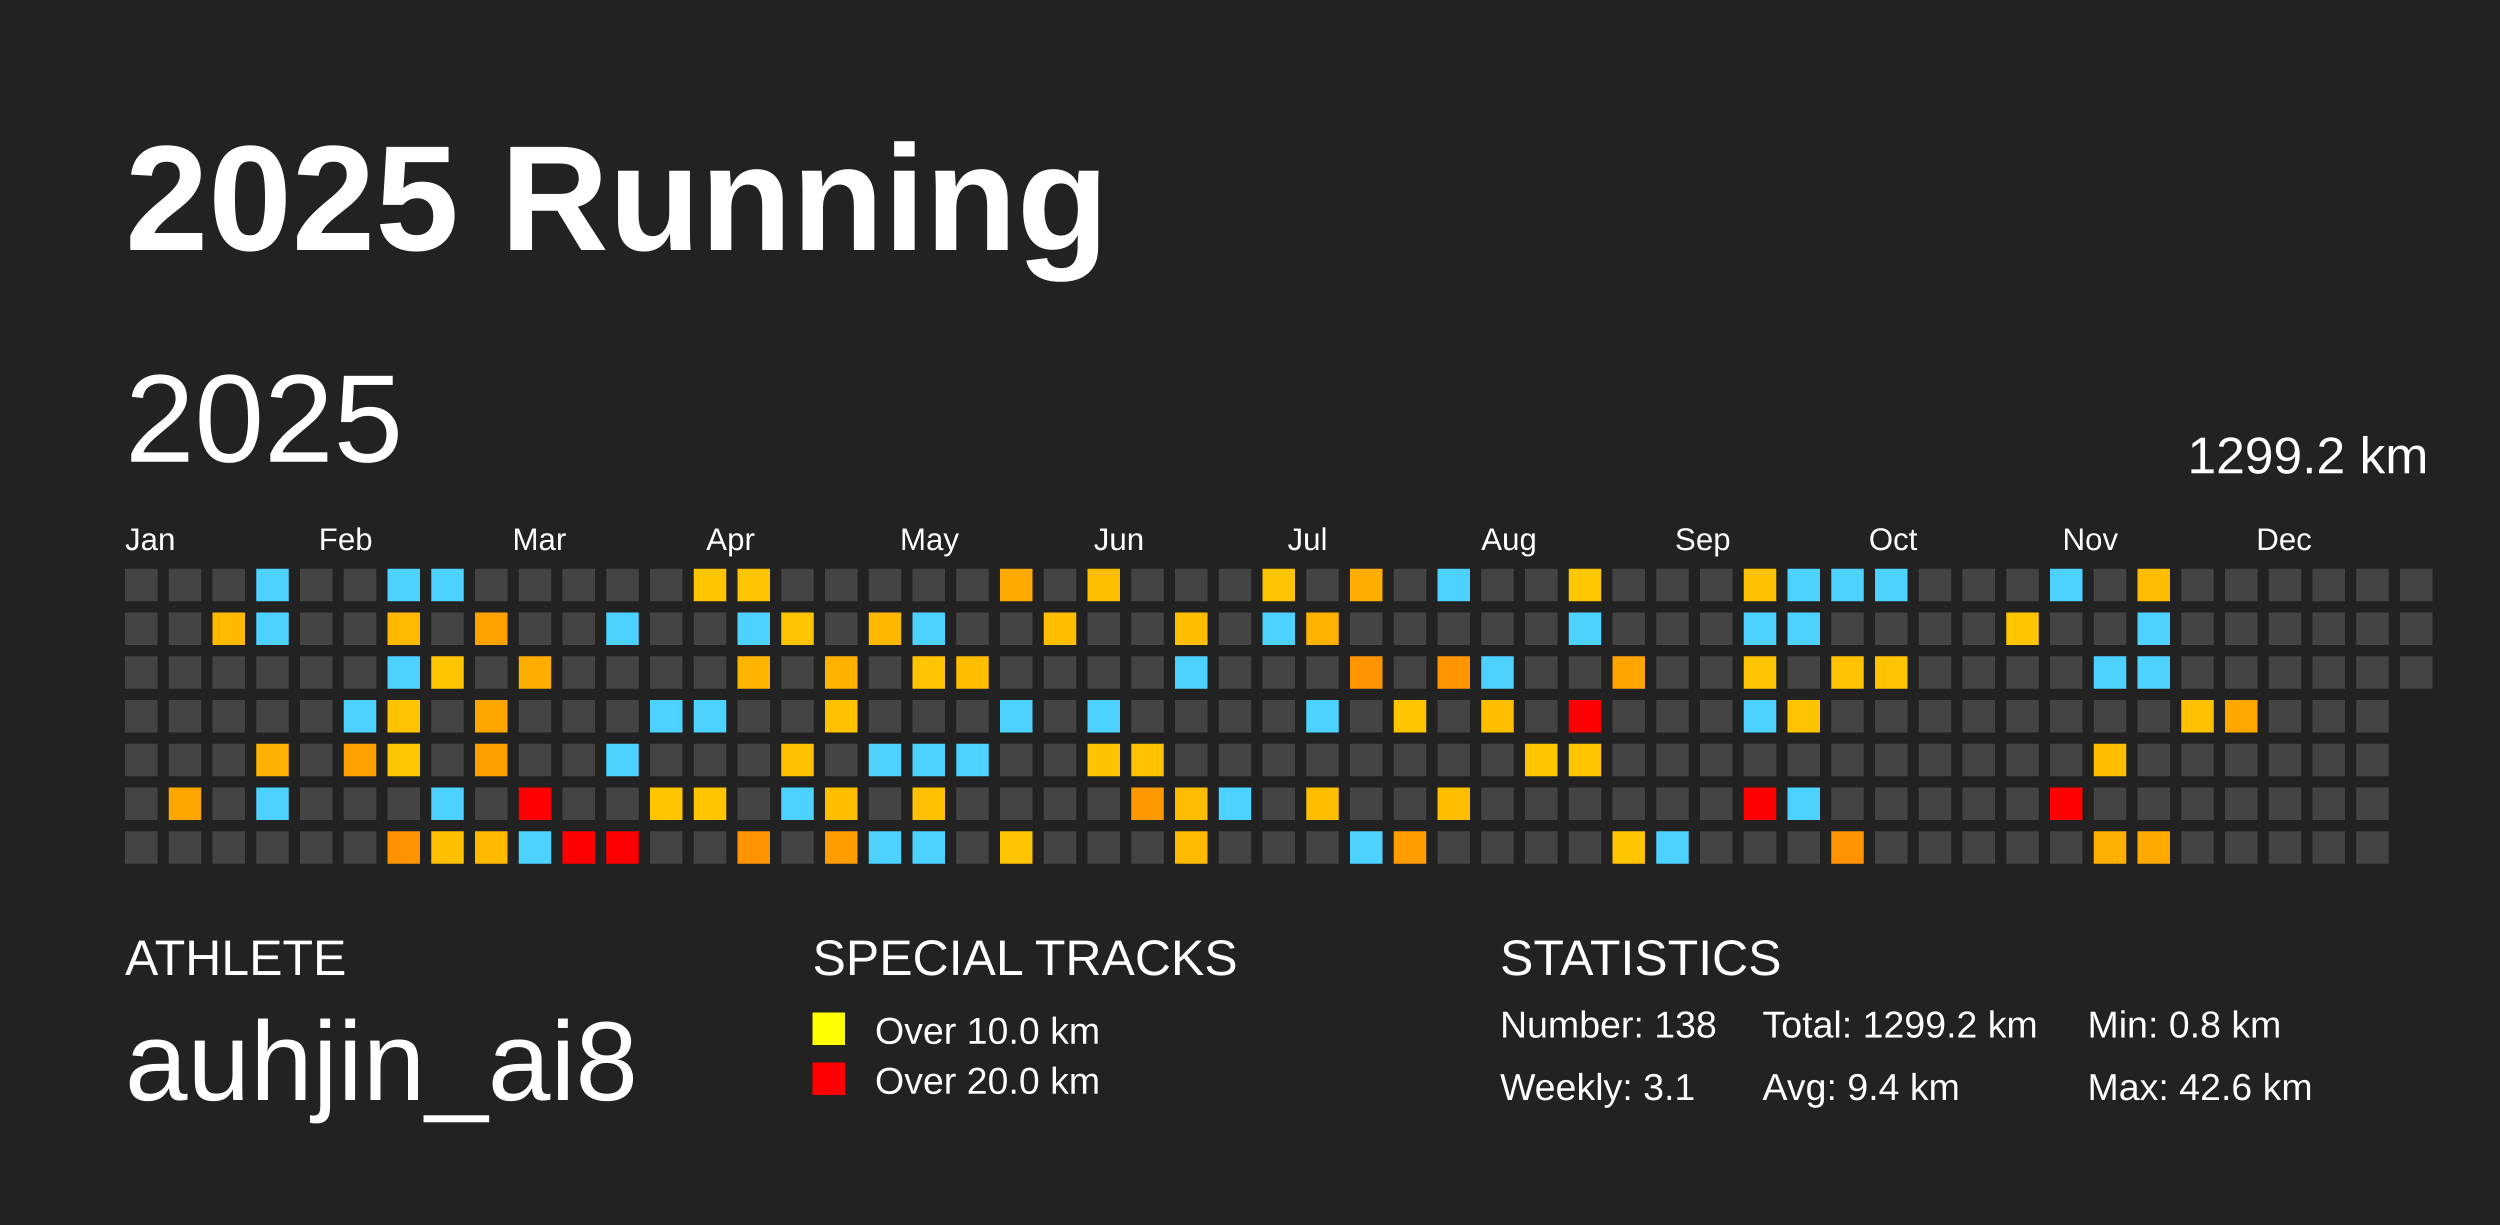
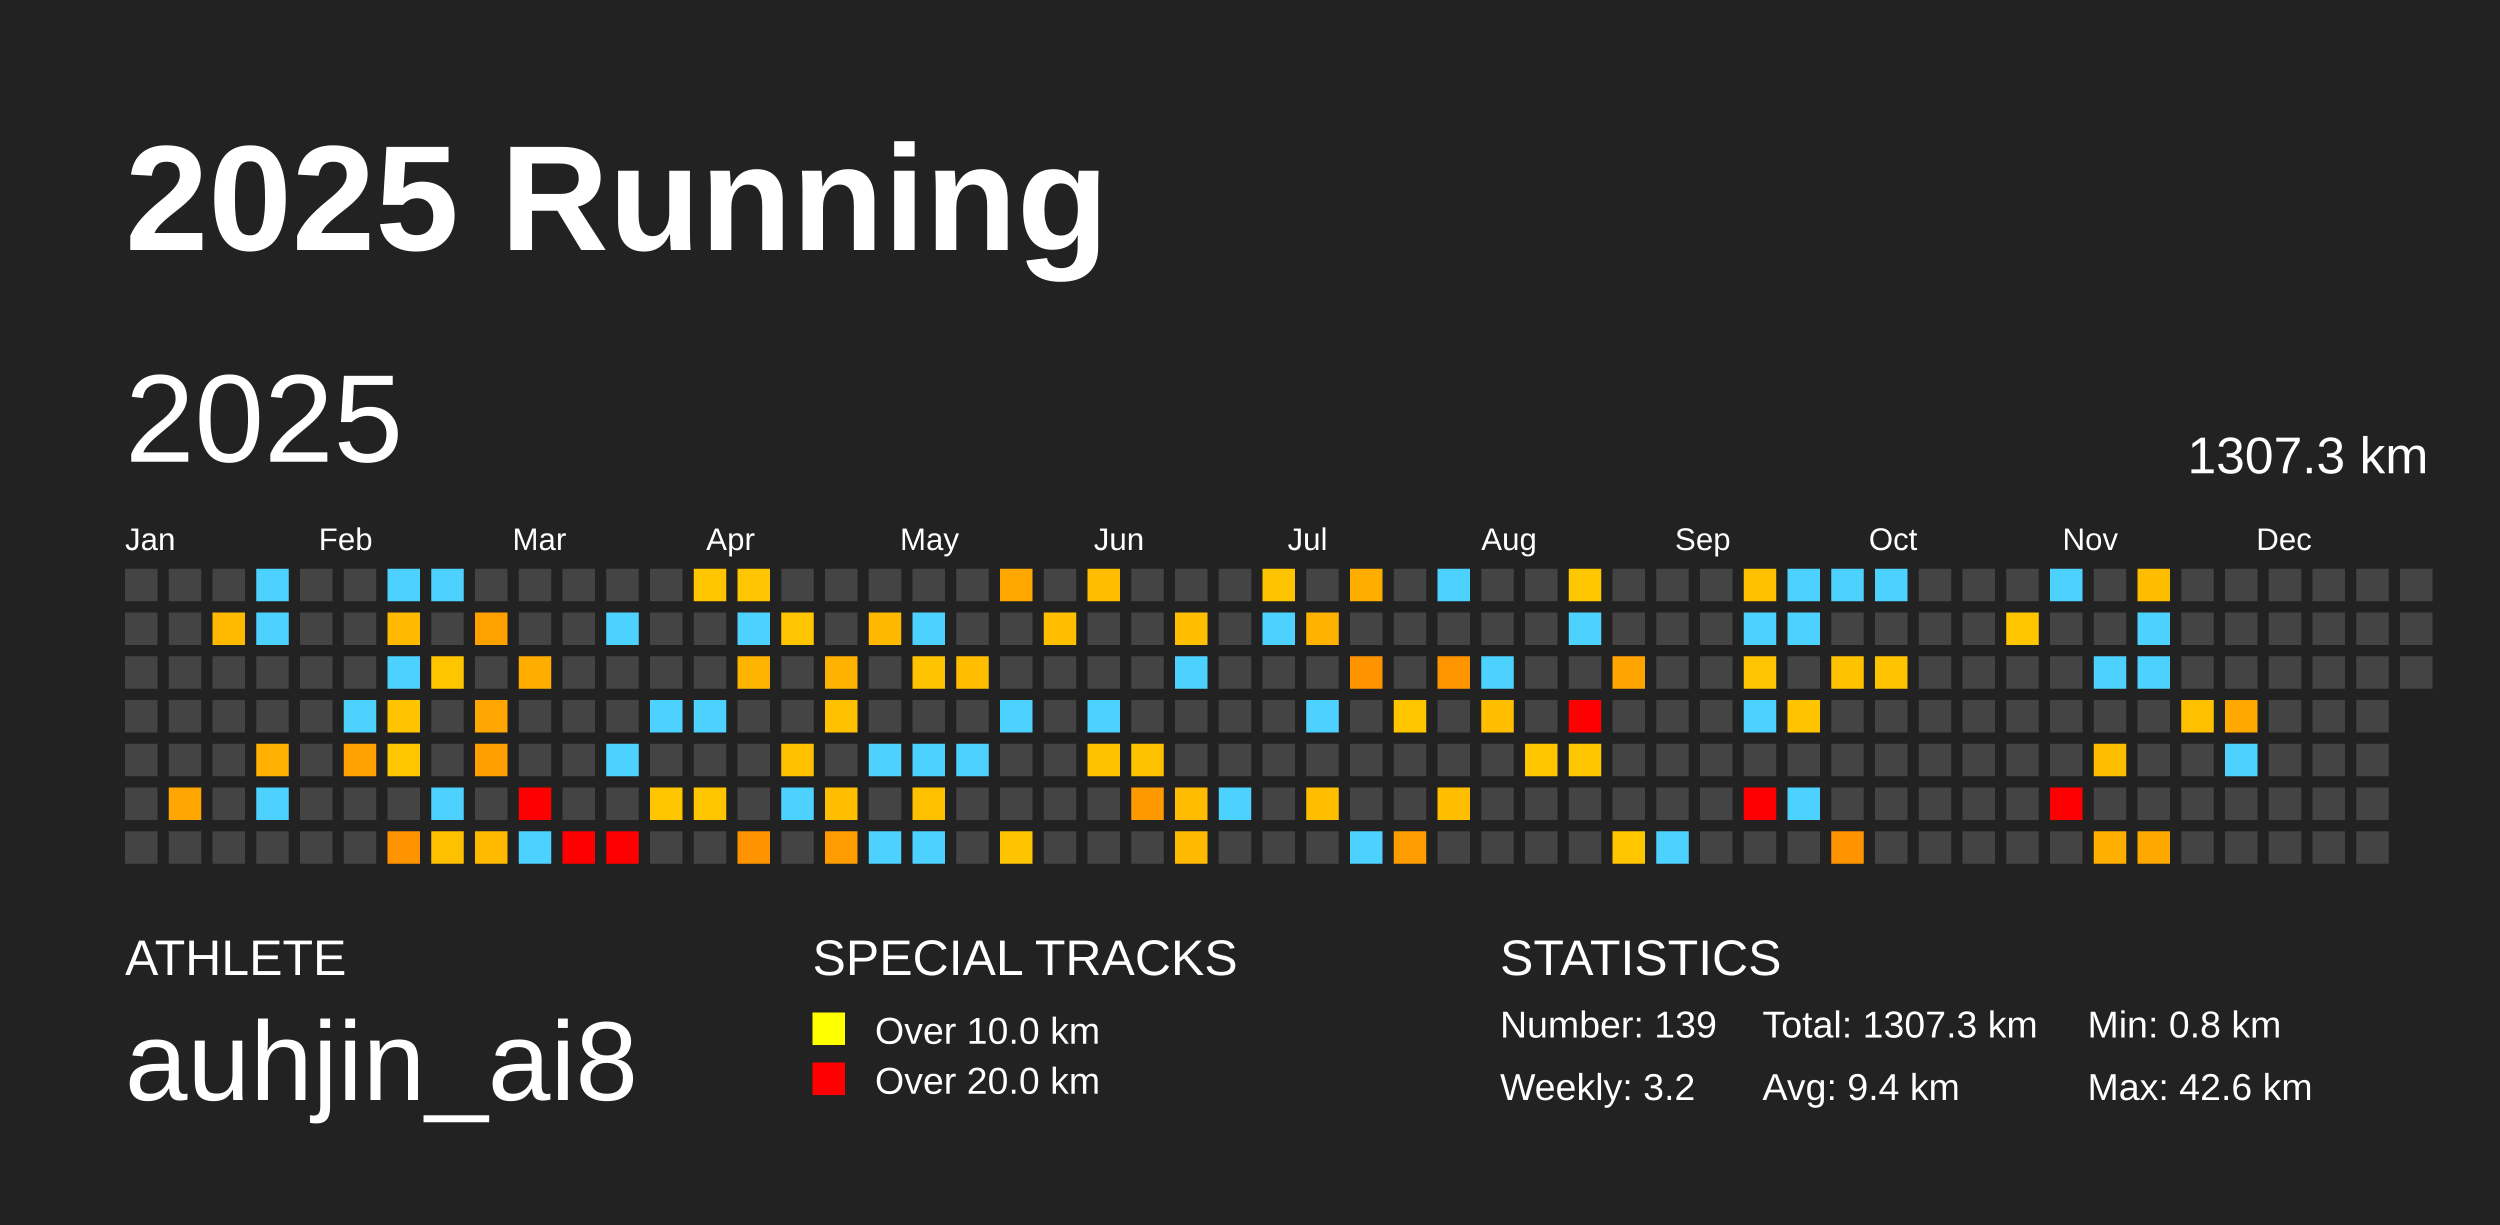
<svg xmlns="http://www.w3.org/2000/svg" baseProfile="full" height="98mm" version="1.1" viewBox="0,0,200,98" width="200mm">
  <defs />
  <rect fill="#222222" height="98" width="200" x="0" y="0" />
  <text fill="#FFFFFF" style="font-size:12px; font-family:Arial; font-weight:bold;" x="10" y="20">2025 Running</text>
  <text fill="#FFFFFF" style="font-size:4px; font-family:Arial" x="10" y="78">ATHLETE</text>
  <text fill="#FFFFFF" style="font-size:9px; font-family:Arial" x="10" y="88">auhjin_ai8</text>
  <text fill="#FFFFFF" style="font-size:4px; font-family:Arial" x="65" y="78">SPECIAL TRACKS</text>
  <rect fill="yellow" height="2.6" width="2.6" x="65" y="81" />
  <text fill="#FFFFFF" style="font-size:3px; font-family:Arial" x="70" y="83.5">Over 10.0 km</text>
  <rect fill="red" height="2.6" width="2.6" x="65" y="85" />
  <text fill="#FFFFFF" style="font-size:3px; font-family:Arial" x="70" y="87.5">Over 20.0 km</text>
  <text fill="#FFFFFF" style="font-size:4px; font-family:Arial" x="120" y="78">STATISTICS</text>
-   <text fill="#FFFFFF" style="font-size:3px; font-family:Arial" x="120" y="83">Number: 138</text>
-   <text fill="#FFFFFF" style="font-size:3px; font-family:Arial" x="120" y="88">Weekly: 3.1</text>
-   <text fill="#FFFFFF" style="font-size:3px; font-family:Arial" x="141" y="83">Total: 1299.2 km</text>
+   <text fill="#FFFFFF" style="font-size:3px; font-family:Arial" x="120" y="83">Number: 139</text>
+   <text fill="#FFFFFF" style="font-size:3px; font-family:Arial" x="120" y="88">Weekly: 3.2</text>
+   <text fill="#FFFFFF" style="font-size:3px; font-family:Arial" x="141" y="83">Total: 1307.3 km</text>
  <text fill="#FFFFFF" style="font-size:3px; font-family:Arial" x="141" y="88">Avg: 9.4 km</text>
  <text fill="#FFFFFF" style="font-size:3px; font-family:Arial" x="167" y="83">Min: 0.8 km</text>
  <text fill="#FFFFFF" style="font-size:3px; font-family:Arial" x="167" y="88">Max: 42.6 km</text>
  <text dominant-baseline="hanging" fill="#FFFFFF" style="font-size:10.0px; font-family:Arial;" x="10" y="30">2025</text>
-   <text dominant-baseline="hanging" fill="#FFFFFF" style="font-size:4.125px; font-family:Arial;" x="175" y="35">1299.2 km</text>
+   <text dominant-baseline="hanging" fill="#FFFFFF" style="font-size:4.125px; font-family:Arial;" x="175" y="35">1307.3 km</text>
  <text fill="#FFFFFF" style="font-size:2.5px; font-family:Arial" x="10.0" y="44">Jan</text>
  <text fill="#FFFFFF" style="font-size:2.5px; font-family:Arial" x="25.5" y="44">Feb</text>
  <text fill="#FFFFFF" style="font-size:2.5px; font-family:Arial" x="41.0" y="44">Mar</text>
  <text fill="#FFFFFF" style="font-size:2.5px; font-family:Arial" x="56.5" y="44">Apr</text>
  <text fill="#FFFFFF" style="font-size:2.5px; font-family:Arial" x="72.0" y="44">May</text>
  <text fill="#FFFFFF" style="font-size:2.5px; font-family:Arial" x="87.5" y="44">Jun</text>
  <text fill="#FFFFFF" style="font-size:2.5px; font-family:Arial" x="103.0" y="44">Jul</text>
  <text fill="#FFFFFF" style="font-size:2.5px; font-family:Arial" x="118.5" y="44">Aug</text>
  <text fill="#FFFFFF" style="font-size:2.5px; font-family:Arial" x="134.0" y="44">Sep</text>
  <text fill="#FFFFFF" style="font-size:2.5px; font-family:Arial" x="149.5" y="44">Oct</text>
  <text fill="#FFFFFF" style="font-size:2.5px; font-family:Arial" x="165.0" y="44">Nov</text>
  <text fill="#FFFFFF" style="font-size:2.5px; font-family:Arial" x="180.5" y="44">Dec</text>
  <rect fill="#444444" height="2.6" width="2.6" x="10.0" y="45.5" />
  <rect fill="#444444" height="2.6" width="2.6" x="10.0" y="49.0" />
  <rect fill="#444444" height="2.6" width="2.6" x="10.0" y="52.5" />
  <rect fill="#444444" height="2.6" width="2.6" x="10.0" y="56.0" />
  <rect fill="#444444" height="2.6" width="2.6" x="10.0" y="59.5" />
  <rect fill="#444444" height="2.6" width="2.6" x="10.0" y="63.0" />
  <rect fill="#444444" height="2.6" width="2.6" x="10.0" y="66.5" />
  <rect fill="#444444" height="2.6" width="2.6" x="13.5" y="45.5" />
  <rect fill="#444444" height="2.6" width="2.6" x="13.5" y="49.0" />
  <rect fill="#444444" height="2.6" width="2.6" x="13.5" y="52.5" />
  <rect fill="#444444" height="2.6" width="2.6" x="13.5" y="56.0" />
  <rect fill="#444444" height="2.6" width="2.6" x="13.5" y="59.5" />
  <rect fill="#ffa600" height="2.6" width="2.6" x="13.5" y="63.0" />
  <rect fill="#444444" height="2.6" width="2.6" x="13.5" y="66.5" />
  <rect fill="#444444" height="2.6" width="2.6" x="17.0" y="45.5" />
  <rect fill="#ffba00" height="2.6" width="2.6" x="17.0" y="49.0" />
  <rect fill="#444444" height="2.6" width="2.6" x="17.0" y="52.5" />
  <rect fill="#444444" height="2.6" width="2.6" x="17.0" y="56.0" />
  <rect fill="#444444" height="2.6" width="2.6" x="17.0" y="59.5" />
  <rect fill="#444444" height="2.6" width="2.6" x="17.0" y="63.0" />
  <rect fill="#444444" height="2.6" width="2.6" x="17.0" y="66.5" />
  <rect fill="#4dd2ff" height="2.6" width="2.6" x="20.5" y="45.5" />
  <rect fill="#4dd2ff" height="2.6" width="2.6" x="20.5" y="49.0" />
  <rect fill="#444444" height="2.6" width="2.6" x="20.5" y="52.5" />
  <rect fill="#444444" height="2.6" width="2.6" x="20.5" y="56.0" />
  <rect fill="#ffb000" height="2.6" width="2.6" x="20.5" y="59.5" />
  <rect fill="#4dd2ff" height="2.6" width="2.6" x="20.5" y="63.0" />
  <rect fill="#444444" height="2.6" width="2.6" x="20.5" y="66.5" />
  <rect fill="#444444" height="2.6" width="2.6" x="24.0" y="45.5" />
  <rect fill="#444444" height="2.6" width="2.6" x="24.0" y="49.0" />
  <rect fill="#444444" height="2.6" width="2.6" x="24.0" y="52.5" />
  <rect fill="#444444" height="2.6" width="2.6" x="24.0" y="56.0" />
  <rect fill="#444444" height="2.6" width="2.6" x="24.0" y="59.5" />
  <rect fill="#444444" height="2.6" width="2.6" x="24.0" y="63.0" />
  <rect fill="#444444" height="2.6" width="2.6" x="24.0" y="66.5" />
  <rect fill="#444444" height="2.6" width="2.6" x="27.5" y="45.5" />
  <rect fill="#444444" height="2.6" width="2.6" x="27.5" y="49.0" />
  <rect fill="#444444" height="2.6" width="2.6" x="27.5" y="52.5" />
  <rect fill="#4dd2ff" height="2.6" width="2.6" x="27.5" y="56.0" />
  <rect fill="#ffa100" height="2.6" width="2.6" x="27.5" y="59.5" />
  <rect fill="#444444" height="2.6" width="2.6" x="27.5" y="63.0" />
  <rect fill="#444444" height="2.6" width="2.6" x="27.5" y="66.5" />
  <rect fill="#4dd2ff" height="2.6" width="2.6" x="31.0" y="45.5" />
  <rect fill="#ffb900" height="2.6" width="2.6" x="31.0" y="49.0" />
  <rect fill="#4dd2ff" height="2.6" width="2.6" x="31.0" y="52.5" />
  <rect fill="#ffc400" height="2.6" width="2.6" x="31.0" y="56.0" />
  <rect fill="#ffc700" height="2.6" width="2.6" x="31.0" y="59.5" />
  <rect fill="#444444" height="2.6" width="2.6" x="31.0" y="63.0" />
  <rect fill="#ff9300" height="2.6" width="2.6" x="31.0" y="66.5" />
  <rect fill="#4dd2ff" height="2.6" width="2.6" x="34.5" y="45.5" />
  <rect fill="#444444" height="2.6" width="2.6" x="34.5" y="49.0" />
  <rect fill="#ffc600" height="2.6" width="2.6" x="34.5" y="52.5" />
  <rect fill="#444444" height="2.6" width="2.6" x="34.5" y="56.0" />
  <rect fill="#444444" height="2.6" width="2.6" x="34.5" y="59.5" />
  <rect fill="#4dd2ff" height="2.6" width="2.6" x="34.5" y="63.0" />
  <rect fill="#ffc000" height="2.6" width="2.6" x="34.5" y="66.5" />
  <rect fill="#444444" height="2.6" width="2.6" x="38.0" y="45.5" />
  <rect fill="#ffa200" height="2.6" width="2.6" x="38.0" y="49.0" />
  <rect fill="#444444" height="2.6" width="2.6" x="38.0" y="52.5" />
  <rect fill="#ffa600" height="2.6" width="2.6" x="38.0" y="56.0" />
  <rect fill="#ffa000" height="2.6" width="2.6" x="38.0" y="59.5" />
  <rect fill="#444444" height="2.6" width="2.6" x="38.0" y="63.0" />
  <rect fill="#ffba00" height="2.6" width="2.6" x="38.0" y="66.5" />
  <rect fill="#444444" height="2.6" width="2.6" x="41.5" y="45.5" />
  <rect fill="#444444" height="2.6" width="2.6" x="41.5" y="49.0" />
  <rect fill="#ffad00" height="2.6" width="2.6" x="41.5" y="52.5" />
  <rect fill="#444444" height="2.6" width="2.6" x="41.5" y="56.0" />
  <rect fill="#444444" height="2.6" width="2.6" x="41.5" y="59.5" />
  <rect fill="red" height="2.6" width="2.6" x="41.5" y="63.0" />
  <rect fill="#4dd2ff" height="2.6" width="2.6" x="41.5" y="66.5" />
  <rect fill="#444444" height="2.6" width="2.6" x="45.0" y="45.5" />
  <rect fill="#444444" height="2.6" width="2.6" x="45.0" y="49.0" />
  <rect fill="#444444" height="2.6" width="2.6" x="45.0" y="52.5" />
  <rect fill="#444444" height="2.6" width="2.6" x="45.0" y="56.0" />
  <rect fill="#444444" height="2.6" width="2.6" x="45.0" y="59.5" />
  <rect fill="#444444" height="2.6" width="2.6" x="45.0" y="63.0" />
  <rect fill="red" height="2.6" width="2.6" x="45.0" y="66.5" />
  <rect fill="#444444" height="2.6" width="2.6" x="48.5" y="45.5" />
  <rect fill="#4dd2ff" height="2.6" width="2.6" x="48.5" y="49.0" />
  <rect fill="#444444" height="2.6" width="2.6" x="48.5" y="52.5" />
  <rect fill="#444444" height="2.6" width="2.6" x="48.5" y="56.0" />
  <rect fill="#4dd2ff" height="2.6" width="2.6" x="48.5" y="59.5" />
  <rect fill="#444444" height="2.6" width="2.6" x="48.5" y="63.0" />
  <rect fill="red" height="2.6" width="2.6" x="48.5" y="66.5" />
  <rect fill="#444444" height="2.6" width="2.6" x="52.0" y="45.5" />
  <rect fill="#444444" height="2.6" width="2.6" x="52.0" y="49.0" />
  <rect fill="#444444" height="2.6" width="2.6" x="52.0" y="52.5" />
  <rect fill="#4dd2ff" height="2.6" width="2.6" x="52.0" y="56.0" />
  <rect fill="#444444" height="2.6" width="2.6" x="52.0" y="59.5" />
  <rect fill="#ffc600" height="2.6" width="2.6" x="52.0" y="63.0" />
  <rect fill="#444444" height="2.6" width="2.6" x="52.0" y="66.5" />
  <rect fill="#ffc600" height="2.6" width="2.6" x="55.5" y="45.5" />
  <rect fill="#444444" height="2.6" width="2.6" x="55.5" y="49.0" />
  <rect fill="#444444" height="2.6" width="2.6" x="55.5" y="52.5" />
  <rect fill="#4dd2ff" height="2.6" width="2.6" x="55.5" y="56.0" />
  <rect fill="#444444" height="2.6" width="2.6" x="55.5" y="59.5" />
  <rect fill="#ffc600" height="2.6" width="2.6" x="55.5" y="63.0" />
  <rect fill="#444444" height="2.6" width="2.6" x="55.5" y="66.5" />
  <rect fill="#ffc500" height="2.6" width="2.6" x="59.0" y="45.5" />
  <rect fill="#4dd2ff" height="2.6" width="2.6" x="59.0" y="49.0" />
  <rect fill="#ffb400" height="2.6" width="2.6" x="59.0" y="52.5" />
  <rect fill="#444444" height="2.6" width="2.6" x="59.0" y="56.0" />
  <rect fill="#444444" height="2.6" width="2.6" x="59.0" y="59.5" />
  <rect fill="#444444" height="2.6" width="2.6" x="59.0" y="63.0" />
  <rect fill="#ff9300" height="2.6" width="2.6" x="59.0" y="66.5" />
  <rect fill="#444444" height="2.6" width="2.6" x="62.5" y="45.5" />
  <rect fill="#ffc500" height="2.6" width="2.6" x="62.5" y="49.0" />
  <rect fill="#444444" height="2.6" width="2.6" x="62.5" y="52.5" />
  <rect fill="#444444" height="2.6" width="2.6" x="62.5" y="56.0" />
  <rect fill="#ffc100" height="2.6" width="2.6" x="62.5" y="59.5" />
  <rect fill="#4dd2ff" height="2.6" width="2.6" x="62.5" y="63.0" />
  <rect fill="#444444" height="2.6" width="2.6" x="62.5" y="66.5" />
  <rect fill="#444444" height="2.6" width="2.6" x="66.0" y="45.5" />
  <rect fill="#444444" height="2.6" width="2.6" x="66.0" y="49.0" />
  <rect fill="#ffb200" height="2.6" width="2.6" x="66.0" y="52.5" />
  <rect fill="#ffc100" height="2.6" width="2.6" x="66.0" y="56.0" />
  <rect fill="#444444" height="2.6" width="2.6" x="66.0" y="59.5" />
  <rect fill="#ffbe00" height="2.6" width="2.6" x="66.0" y="63.0" />
  <rect fill="#ff9c00" height="2.6" width="2.6" x="66.0" y="66.5" />
  <rect fill="#444444" height="2.6" width="2.6" x="69.5" y="45.5" />
  <rect fill="#ffb800" height="2.6" width="2.6" x="69.5" y="49.0" />
  <rect fill="#444444" height="2.6" width="2.6" x="69.5" y="52.5" />
  <rect fill="#444444" height="2.6" width="2.6" x="69.5" y="56.0" />
  <rect fill="#4dd2ff" height="2.6" width="2.6" x="69.5" y="59.5" />
  <rect fill="#444444" height="2.6" width="2.6" x="69.5" y="63.0" />
  <rect fill="#4dd2ff" height="2.6" width="2.6" x="69.5" y="66.5" />
  <rect fill="#444444" height="2.6" width="2.6" x="73.0" y="45.5" />
  <rect fill="#4dd2ff" height="2.6" width="2.6" x="73.0" y="49.0" />
  <rect fill="#ffc400" height="2.6" width="2.6" x="73.0" y="52.5" />
  <rect fill="#444444" height="2.6" width="2.6" x="73.0" y="56.0" />
  <rect fill="#4dd2ff" height="2.6" width="2.6" x="73.0" y="59.5" />
  <rect fill="#ffc000" height="2.6" width="2.6" x="73.0" y="63.0" />
  <rect fill="#4dd2ff" height="2.6" width="2.6" x="73.0" y="66.5" />
  <rect fill="#444444" height="2.6" width="2.6" x="76.5" y="45.5" />
  <rect fill="#444444" height="2.6" width="2.6" x="76.5" y="49.0" />
  <rect fill="#ffbe00" height="2.6" width="2.6" x="76.5" y="52.5" />
  <rect fill="#444444" height="2.6" width="2.6" x="76.5" y="56.0" />
  <rect fill="#4dd2ff" height="2.6" width="2.6" x="76.5" y="59.5" />
  <rect fill="#444444" height="2.6" width="2.6" x="76.5" y="63.0" />
  <rect fill="#444444" height="2.6" width="2.6" x="76.5" y="66.5" />
  <rect fill="#ffa800" height="2.6" width="2.6" x="80.0" y="45.5" />
  <rect fill="#444444" height="2.6" width="2.6" x="80.0" y="49.0" />
  <rect fill="#444444" height="2.6" width="2.6" x="80.0" y="52.5" />
  <rect fill="#4dd2ff" height="2.6" width="2.6" x="80.0" y="56.0" />
  <rect fill="#444444" height="2.6" width="2.6" x="80.0" y="59.5" />
  <rect fill="#444444" height="2.6" width="2.6" x="80.0" y="63.0" />
  <rect fill="#ffc400" height="2.6" width="2.6" x="80.0" y="66.5" />
  <rect fill="#444444" height="2.6" width="2.6" x="83.5" y="45.5" />
  <rect fill="#ffbe00" height="2.6" width="2.6" x="83.5" y="49.0" />
  <rect fill="#444444" height="2.6" width="2.6" x="83.5" y="52.5" />
  <rect fill="#444444" height="2.6" width="2.6" x="83.5" y="56.0" />
  <rect fill="#444444" height="2.6" width="2.6" x="83.5" y="59.5" />
  <rect fill="#444444" height="2.6" width="2.6" x="83.5" y="63.0" />
  <rect fill="#444444" height="2.6" width="2.6" x="83.5" y="66.5" />
  <rect fill="#ffbf00" height="2.6" width="2.6" x="87.0" y="45.5" />
  <rect fill="#444444" height="2.6" width="2.6" x="87.0" y="49.0" />
  <rect fill="#444444" height="2.6" width="2.6" x="87.0" y="52.5" />
  <rect fill="#4dd2ff" height="2.6" width="2.6" x="87.0" y="56.0" />
  <rect fill="#ffc200" height="2.6" width="2.6" x="87.0" y="59.5" />
  <rect fill="#444444" height="2.6" width="2.6" x="87.0" y="63.0" />
  <rect fill="#444444" height="2.6" width="2.6" x="87.0" y="66.5" />
  <rect fill="#444444" height="2.6" width="2.6" x="90.5" y="45.5" />
  <rect fill="#444444" height="2.6" width="2.6" x="90.5" y="49.0" />
  <rect fill="#444444" height="2.6" width="2.6" x="90.5" y="52.5" />
  <rect fill="#444444" height="2.6" width="2.6" x="90.5" y="56.0" />
  <rect fill="#ffc200" height="2.6" width="2.6" x="90.5" y="59.5" />
  <rect fill="#ff9900" height="2.6" width="2.6" x="90.5" y="63.0" />
  <rect fill="#444444" height="2.6" width="2.6" x="90.5" y="66.5" />
  <rect fill="#444444" height="2.6" width="2.6" x="94.0" y="45.5" />
  <rect fill="#ffbf00" height="2.6" width="2.6" x="94.0" y="49.0" />
  <rect fill="#4dd2ff" height="2.6" width="2.6" x="94.0" y="52.5" />
  <rect fill="#444444" height="2.6" width="2.6" x="94.0" y="56.0" />
  <rect fill="#444444" height="2.6" width="2.6" x="94.0" y="59.5" />
  <rect fill="#ffbc00" height="2.6" width="2.6" x="94.0" y="63.0" />
  <rect fill="#ffb900" height="2.6" width="2.6" x="94.0" y="66.5" />
  <rect fill="#444444" height="2.6" width="2.6" x="97.5" y="45.5" />
  <rect fill="#444444" height="2.6" width="2.6" x="97.5" y="49.0" />
  <rect fill="#444444" height="2.6" width="2.6" x="97.5" y="52.5" />
  <rect fill="#444444" height="2.6" width="2.6" x="97.5" y="56.0" />
  <rect fill="#444444" height="2.6" width="2.6" x="97.5" y="59.5" />
  <rect fill="#4dd2ff" height="2.6" width="2.6" x="97.5" y="63.0" />
  <rect fill="#444444" height="2.6" width="2.6" x="97.5" y="66.5" />
  <rect fill="#ffc400" height="2.6" width="2.6" x="101.0" y="45.5" />
  <rect fill="#4dd2ff" height="2.6" width="2.6" x="101.0" y="49.0" />
  <rect fill="#444444" height="2.6" width="2.6" x="101.0" y="52.5" />
  <rect fill="#444444" height="2.6" width="2.6" x="101.0" y="56.0" />
  <rect fill="#444444" height="2.6" width="2.6" x="101.0" y="59.5" />
  <rect fill="#444444" height="2.6" width="2.6" x="101.0" y="63.0" />
  <rect fill="#444444" height="2.6" width="2.6" x="101.0" y="66.5" />
  <rect fill="#444444" height="2.6" width="2.6" x="104.5" y="45.5" />
  <rect fill="#ffb300" height="2.6" width="2.6" x="104.5" y="49.0" />
  <rect fill="#444444" height="2.6" width="2.6" x="104.5" y="52.5" />
  <rect fill="#4dd2ff" height="2.6" width="2.6" x="104.5" y="56.0" />
  <rect fill="#444444" height="2.6" width="2.6" x="104.5" y="59.5" />
  <rect fill="#ffbe00" height="2.6" width="2.6" x="104.5" y="63.0" />
  <rect fill="#444444" height="2.6" width="2.6" x="104.5" y="66.5" />
  <rect fill="#ffae00" height="2.6" width="2.6" x="108.0" y="45.5" />
  <rect fill="#444444" height="2.6" width="2.6" x="108.0" y="49.0" />
  <rect fill="#ff9400" height="2.6" width="2.6" x="108.0" y="52.5" />
  <rect fill="#444444" height="2.6" width="2.6" x="108.0" y="56.0" />
  <rect fill="#444444" height="2.6" width="2.6" x="108.0" y="59.5" />
  <rect fill="#444444" height="2.6" width="2.6" x="108.0" y="63.0" />
  <rect fill="#4dd2ff" height="2.6" width="2.6" x="108.0" y="66.5" />
  <rect fill="#444444" height="2.6" width="2.6" x="111.5" y="45.5" />
  <rect fill="#444444" height="2.6" width="2.6" x="111.5" y="49.0" />
  <rect fill="#444444" height="2.6" width="2.6" x="111.5" y="52.5" />
  <rect fill="#ffc600" height="2.6" width="2.6" x="111.5" y="56.0" />
  <rect fill="#444444" height="2.6" width="2.6" x="111.5" y="59.5" />
  <rect fill="#444444" height="2.6" width="2.6" x="111.5" y="63.0" />
  <rect fill="#ff9c00" height="2.6" width="2.6" x="111.5" y="66.5" />
  <rect fill="#4dd2ff" height="2.6" width="2.6" x="115.0" y="45.5" />
  <rect fill="#444444" height="2.6" width="2.6" x="115.0" y="49.0" />
  <rect fill="#ff9600" height="2.6" width="2.6" x="115.0" y="52.5" />
  <rect fill="#444444" height="2.6" width="2.6" x="115.0" y="56.0" />
  <rect fill="#444444" height="2.6" width="2.6" x="115.0" y="59.5" />
  <rect fill="#ffbf00" height="2.6" width="2.6" x="115.0" y="63.0" />
  <rect fill="#444444" height="2.6" width="2.6" x="115.0" y="66.5" />
  <rect fill="#444444" height="2.6" width="2.6" x="118.5" y="45.5" />
  <rect fill="#444444" height="2.6" width="2.6" x="118.5" y="49.0" />
  <rect fill="#4dd2ff" height="2.6" width="2.6" x="118.5" y="52.5" />
  <rect fill="#ffbf00" height="2.6" width="2.6" x="118.5" y="56.0" />
  <rect fill="#444444" height="2.6" width="2.6" x="118.5" y="59.5" />
  <rect fill="#444444" height="2.6" width="2.6" x="118.5" y="63.0" />
  <rect fill="#444444" height="2.6" width="2.6" x="118.5" y="66.5" />
  <rect fill="#444444" height="2.6" width="2.6" x="122.0" y="45.5" />
  <rect fill="#444444" height="2.6" width="2.6" x="122.0" y="49.0" />
  <rect fill="#444444" height="2.6" width="2.6" x="122.0" y="52.5" />
  <rect fill="#444444" height="2.6" width="2.6" x="122.0" y="56.0" />
  <rect fill="#ffc600" height="2.6" width="2.6" x="122.0" y="59.5" />
  <rect fill="#444444" height="2.6" width="2.6" x="122.0" y="63.0" />
  <rect fill="#444444" height="2.6" width="2.6" x="122.0" y="66.5" />
  <rect fill="#ffc700" height="2.6" width="2.6" x="125.5" y="45.5" />
  <rect fill="#4dd2ff" height="2.6" width="2.6" x="125.5" y="49.0" />
  <rect fill="#444444" height="2.6" width="2.6" x="125.5" y="52.5" />
  <rect fill="red" height="2.6" width="2.6" x="125.5" y="56.0" />
  <rect fill="#ffc600" height="2.6" width="2.6" x="125.5" y="59.5" />
  <rect fill="#444444" height="2.6" width="2.6" x="125.5" y="63.0" />
  <rect fill="#444444" height="2.6" width="2.6" x="125.5" y="66.5" />
  <rect fill="#444444" height="2.6" width="2.6" x="129.0" y="45.5" />
  <rect fill="#444444" height="2.6" width="2.6" x="129.0" y="49.0" />
  <rect fill="#ffa400" height="2.6" width="2.6" x="129.0" y="52.5" />
  <rect fill="#444444" height="2.6" width="2.6" x="129.0" y="56.0" />
  <rect fill="#444444" height="2.6" width="2.6" x="129.0" y="59.5" />
  <rect fill="#444444" height="2.6" width="2.6" x="129.0" y="63.0" />
  <rect fill="#ffc600" height="2.6" width="2.6" x="129.0" y="66.5" />
  <rect fill="#444444" height="2.6" width="2.6" x="132.5" y="45.5" />
  <rect fill="#444444" height="2.6" width="2.6" x="132.5" y="49.0" />
  <rect fill="#444444" height="2.6" width="2.6" x="132.5" y="52.5" />
  <rect fill="#444444" height="2.6" width="2.6" x="132.5" y="56.0" />
  <rect fill="#444444" height="2.6" width="2.6" x="132.5" y="59.5" />
  <rect fill="#444444" height="2.6" width="2.6" x="132.5" y="63.0" />
  <rect fill="#4dd2ff" height="2.6" width="2.6" x="132.5" y="66.5" />
  <rect fill="#444444" height="2.6" width="2.6" x="136.0" y="45.5" />
  <rect fill="#444444" height="2.6" width="2.6" x="136.0" y="49.0" />
  <rect fill="#444444" height="2.6" width="2.6" x="136.0" y="52.5" />
  <rect fill="#444444" height="2.6" width="2.6" x="136.0" y="56.0" />
  <rect fill="#444444" height="2.6" width="2.6" x="136.0" y="59.5" />
  <rect fill="#444444" height="2.6" width="2.6" x="136.0" y="63.0" />
  <rect fill="#444444" height="2.6" width="2.6" x="136.0" y="66.5" />
  <rect fill="#ffc100" height="2.6" width="2.6" x="139.5" y="45.5" />
  <rect fill="#4dd2ff" height="2.6" width="2.6" x="139.5" y="49.0" />
  <rect fill="#ffc500" height="2.6" width="2.6" x="139.5" y="52.5" />
  <rect fill="#4dd2ff" height="2.6" width="2.6" x="139.5" y="56.0" />
  <rect fill="#444444" height="2.6" width="2.6" x="139.5" y="59.5" />
  <rect fill="red" height="2.6" width="2.6" x="139.5" y="63.0" />
  <rect fill="#444444" height="2.6" width="2.6" x="139.5" y="66.5" />
  <rect fill="#4dd2ff" height="2.6" width="2.6" x="143.0" y="45.5" />
  <rect fill="#4dd2ff" height="2.6" width="2.6" x="143.0" y="49.0" />
  <rect fill="#444444" height="2.6" width="2.6" x="143.0" y="52.5" />
  <rect fill="#ffc400" height="2.6" width="2.6" x="143.0" y="56.0" />
  <rect fill="#444444" height="2.6" width="2.6" x="143.0" y="59.5" />
  <rect fill="#4dd2ff" height="2.6" width="2.6" x="143.0" y="63.0" />
  <rect fill="#444444" height="2.6" width="2.6" x="143.0" y="66.5" />
  <rect fill="#4dd2ff" height="2.6" width="2.6" x="146.5" y="45.5" />
  <rect fill="#444444" height="2.6" width="2.6" x="146.5" y="49.0" />
  <rect fill="#ffc200" height="2.6" width="2.6" x="146.5" y="52.5" />
  <rect fill="#444444" height="2.6" width="2.6" x="146.5" y="56.0" />
  <rect fill="#444444" height="2.6" width="2.6" x="146.5" y="59.5" />
  <rect fill="#444444" height="2.6" width="2.6" x="146.5" y="63.0" />
  <rect fill="#ff9300" height="2.6" width="2.6" x="146.5" y="66.5" />
  <rect fill="#4dd2ff" height="2.6" width="2.6" x="150.0" y="45.5" />
  <rect fill="#444444" height="2.6" width="2.6" x="150.0" y="49.0" />
  <rect fill="#ffc400" height="2.6" width="2.6" x="150.0" y="52.5" />
  <rect fill="#444444" height="2.6" width="2.6" x="150.0" y="56.0" />
  <rect fill="#444444" height="2.6" width="2.6" x="150.0" y="59.5" />
  <rect fill="#444444" height="2.6" width="2.6" x="150.0" y="63.0" />
  <rect fill="#444444" height="2.6" width="2.6" x="150.0" y="66.5" />
  <rect fill="#444444" height="2.6" width="2.6" x="153.5" y="45.5" />
  <rect fill="#444444" height="2.6" width="2.6" x="153.5" y="49.0" />
  <rect fill="#444444" height="2.6" width="2.6" x="153.5" y="52.5" />
  <rect fill="#444444" height="2.6" width="2.6" x="153.5" y="56.0" />
  <rect fill="#444444" height="2.6" width="2.6" x="153.5" y="59.5" />
  <rect fill="#444444" height="2.6" width="2.6" x="153.5" y="63.0" />
  <rect fill="#444444" height="2.6" width="2.6" x="153.5" y="66.5" />
  <rect fill="#444444" height="2.6" width="2.6" x="157.0" y="45.5" />
  <rect fill="#444444" height="2.6" width="2.6" x="157.0" y="49.0" />
  <rect fill="#444444" height="2.6" width="2.6" x="157.0" y="52.5" />
  <rect fill="#444444" height="2.6" width="2.6" x="157.0" y="56.0" />
  <rect fill="#444444" height="2.6" width="2.6" x="157.0" y="59.5" />
  <rect fill="#444444" height="2.6" width="2.6" x="157.0" y="63.0" />
  <rect fill="#444444" height="2.6" width="2.6" x="157.0" y="66.5" />
  <rect fill="#444444" height="2.6" width="2.6" x="160.5" y="45.5" />
  <rect fill="#ffc600" height="2.6" width="2.6" x="160.5" y="49.0" />
  <rect fill="#444444" height="2.6" width="2.6" x="160.5" y="52.5" />
  <rect fill="#444444" height="2.6" width="2.6" x="160.5" y="56.0" />
  <rect fill="#444444" height="2.6" width="2.6" x="160.5" y="59.5" />
  <rect fill="#444444" height="2.6" width="2.6" x="160.5" y="63.0" />
  <rect fill="#444444" height="2.6" width="2.6" x="160.5" y="66.5" />
  <rect fill="#4dd2ff" height="2.6" width="2.6" x="164.0" y="45.5" />
  <rect fill="#444444" height="2.6" width="2.6" x="164.0" y="49.0" />
  <rect fill="#444444" height="2.6" width="2.6" x="164.0" y="52.5" />
  <rect fill="#444444" height="2.6" width="2.6" x="164.0" y="56.0" />
  <rect fill="#444444" height="2.6" width="2.6" x="164.0" y="59.5" />
  <rect fill="red" height="2.6" width="2.6" x="164.0" y="63.0" />
  <rect fill="#444444" height="2.6" width="2.6" x="164.0" y="66.5" />
  <rect fill="#444444" height="2.6" width="2.6" x="167.5" y="45.5" />
  <rect fill="#444444" height="2.6" width="2.6" x="167.5" y="49.0" />
  <rect fill="#4dd2ff" height="2.6" width="2.6" x="167.5" y="52.5" />
  <rect fill="#444444" height="2.6" width="2.6" x="167.5" y="56.0" />
  <rect fill="#ffbf00" height="2.6" width="2.6" x="167.5" y="59.5" />
  <rect fill="#444444" height="2.6" width="2.6" x="167.5" y="63.0" />
  <rect fill="#ffaf00" height="2.6" width="2.6" x="167.5" y="66.5" />
  <rect fill="#ffbd00" height="2.6" width="2.6" x="171.0" y="45.5" />
  <rect fill="#4dd2ff" height="2.6" width="2.6" x="171.0" y="49.0" />
  <rect fill="#4dd2ff" height="2.6" width="2.6" x="171.0" y="52.5" />
  <rect fill="#444444" height="2.6" width="2.6" x="171.0" y="56.0" />
  <rect fill="#444444" height="2.6" width="2.6" x="171.0" y="59.5" />
  <rect fill="#444444" height="2.6" width="2.6" x="171.0" y="63.0" />
  <rect fill="#ffa800" height="2.6" width="2.6" x="171.0" y="66.5" />
  <rect fill="#444444" height="2.6" width="2.6" x="174.5" y="45.5" />
  <rect fill="#444444" height="2.6" width="2.6" x="174.5" y="49.0" />
  <rect fill="#444444" height="2.6" width="2.6" x="174.5" y="52.5" />
  <rect fill="#ffc000" height="2.6" width="2.6" x="174.5" y="56.0" />
  <rect fill="#444444" height="2.6" width="2.6" x="174.5" y="59.5" />
  <rect fill="#444444" height="2.6" width="2.6" x="174.5" y="63.0" />
  <rect fill="#444444" height="2.6" width="2.6" x="174.5" y="66.5" />
  <rect fill="#444444" height="2.6" width="2.6" x="178.0" y="45.5" />
  <rect fill="#444444" height="2.6" width="2.6" x="178.0" y="49.0" />
  <rect fill="#444444" height="2.6" width="2.6" x="178.0" y="52.5" />
  <rect fill="#ffa800" height="2.6" width="2.6" x="178.0" y="56.0" />
-   <rect fill="#444444" height="2.6" width="2.6" x="178.0" y="59.5" />
+   <rect fill="#4dd2ff" height="2.6" width="2.6" x="178.0" y="59.5" />
  <rect fill="#444444" height="2.6" width="2.6" x="178.0" y="63.0" />
  <rect fill="#444444" height="2.6" width="2.6" x="178.0" y="66.5" />
  <rect fill="#444444" height="2.6" width="2.6" x="181.5" y="45.5" />
  <rect fill="#444444" height="2.6" width="2.6" x="181.5" y="49.0" />
  <rect fill="#444444" height="2.6" width="2.6" x="181.5" y="52.5" />
  <rect fill="#444444" height="2.6" width="2.6" x="181.5" y="56.0" />
  <rect fill="#444444" height="2.6" width="2.6" x="181.5" y="59.5" />
  <rect fill="#444444" height="2.6" width="2.6" x="181.5" y="63.0" />
  <rect fill="#444444" height="2.6" width="2.6" x="181.5" y="66.5" />
  <rect fill="#444444" height="2.6" width="2.6" x="185.0" y="45.5" />
  <rect fill="#444444" height="2.6" width="2.6" x="185.0" y="49.0" />
  <rect fill="#444444" height="2.6" width="2.6" x="185.0" y="52.5" />
  <rect fill="#444444" height="2.6" width="2.6" x="185.0" y="56.0" />
  <rect fill="#444444" height="2.6" width="2.6" x="185.0" y="59.5" />
  <rect fill="#444444" height="2.6" width="2.6" x="185.0" y="63.0" />
  <rect fill="#444444" height="2.6" width="2.6" x="185.0" y="66.5" />
  <rect fill="#444444" height="2.6" width="2.6" x="188.5" y="45.5" />
  <rect fill="#444444" height="2.6" width="2.6" x="188.5" y="49.0" />
  <rect fill="#444444" height="2.6" width="2.6" x="188.5" y="52.5" />
  <rect fill="#444444" height="2.6" width="2.6" x="188.5" y="56.0" />
  <rect fill="#444444" height="2.6" width="2.6" x="188.5" y="59.5" />
  <rect fill="#444444" height="2.6" width="2.6" x="188.5" y="63.0" />
  <rect fill="#444444" height="2.6" width="2.6" x="188.5" y="66.5" />
  <rect fill="#444444" height="2.6" width="2.6" x="192.0" y="45.5" />
  <rect fill="#444444" height="2.6" width="2.6" x="192.0" y="49.0" />
  <rect fill="#444444" height="2.6" width="2.6" x="192.0" y="52.5" />
</svg>
